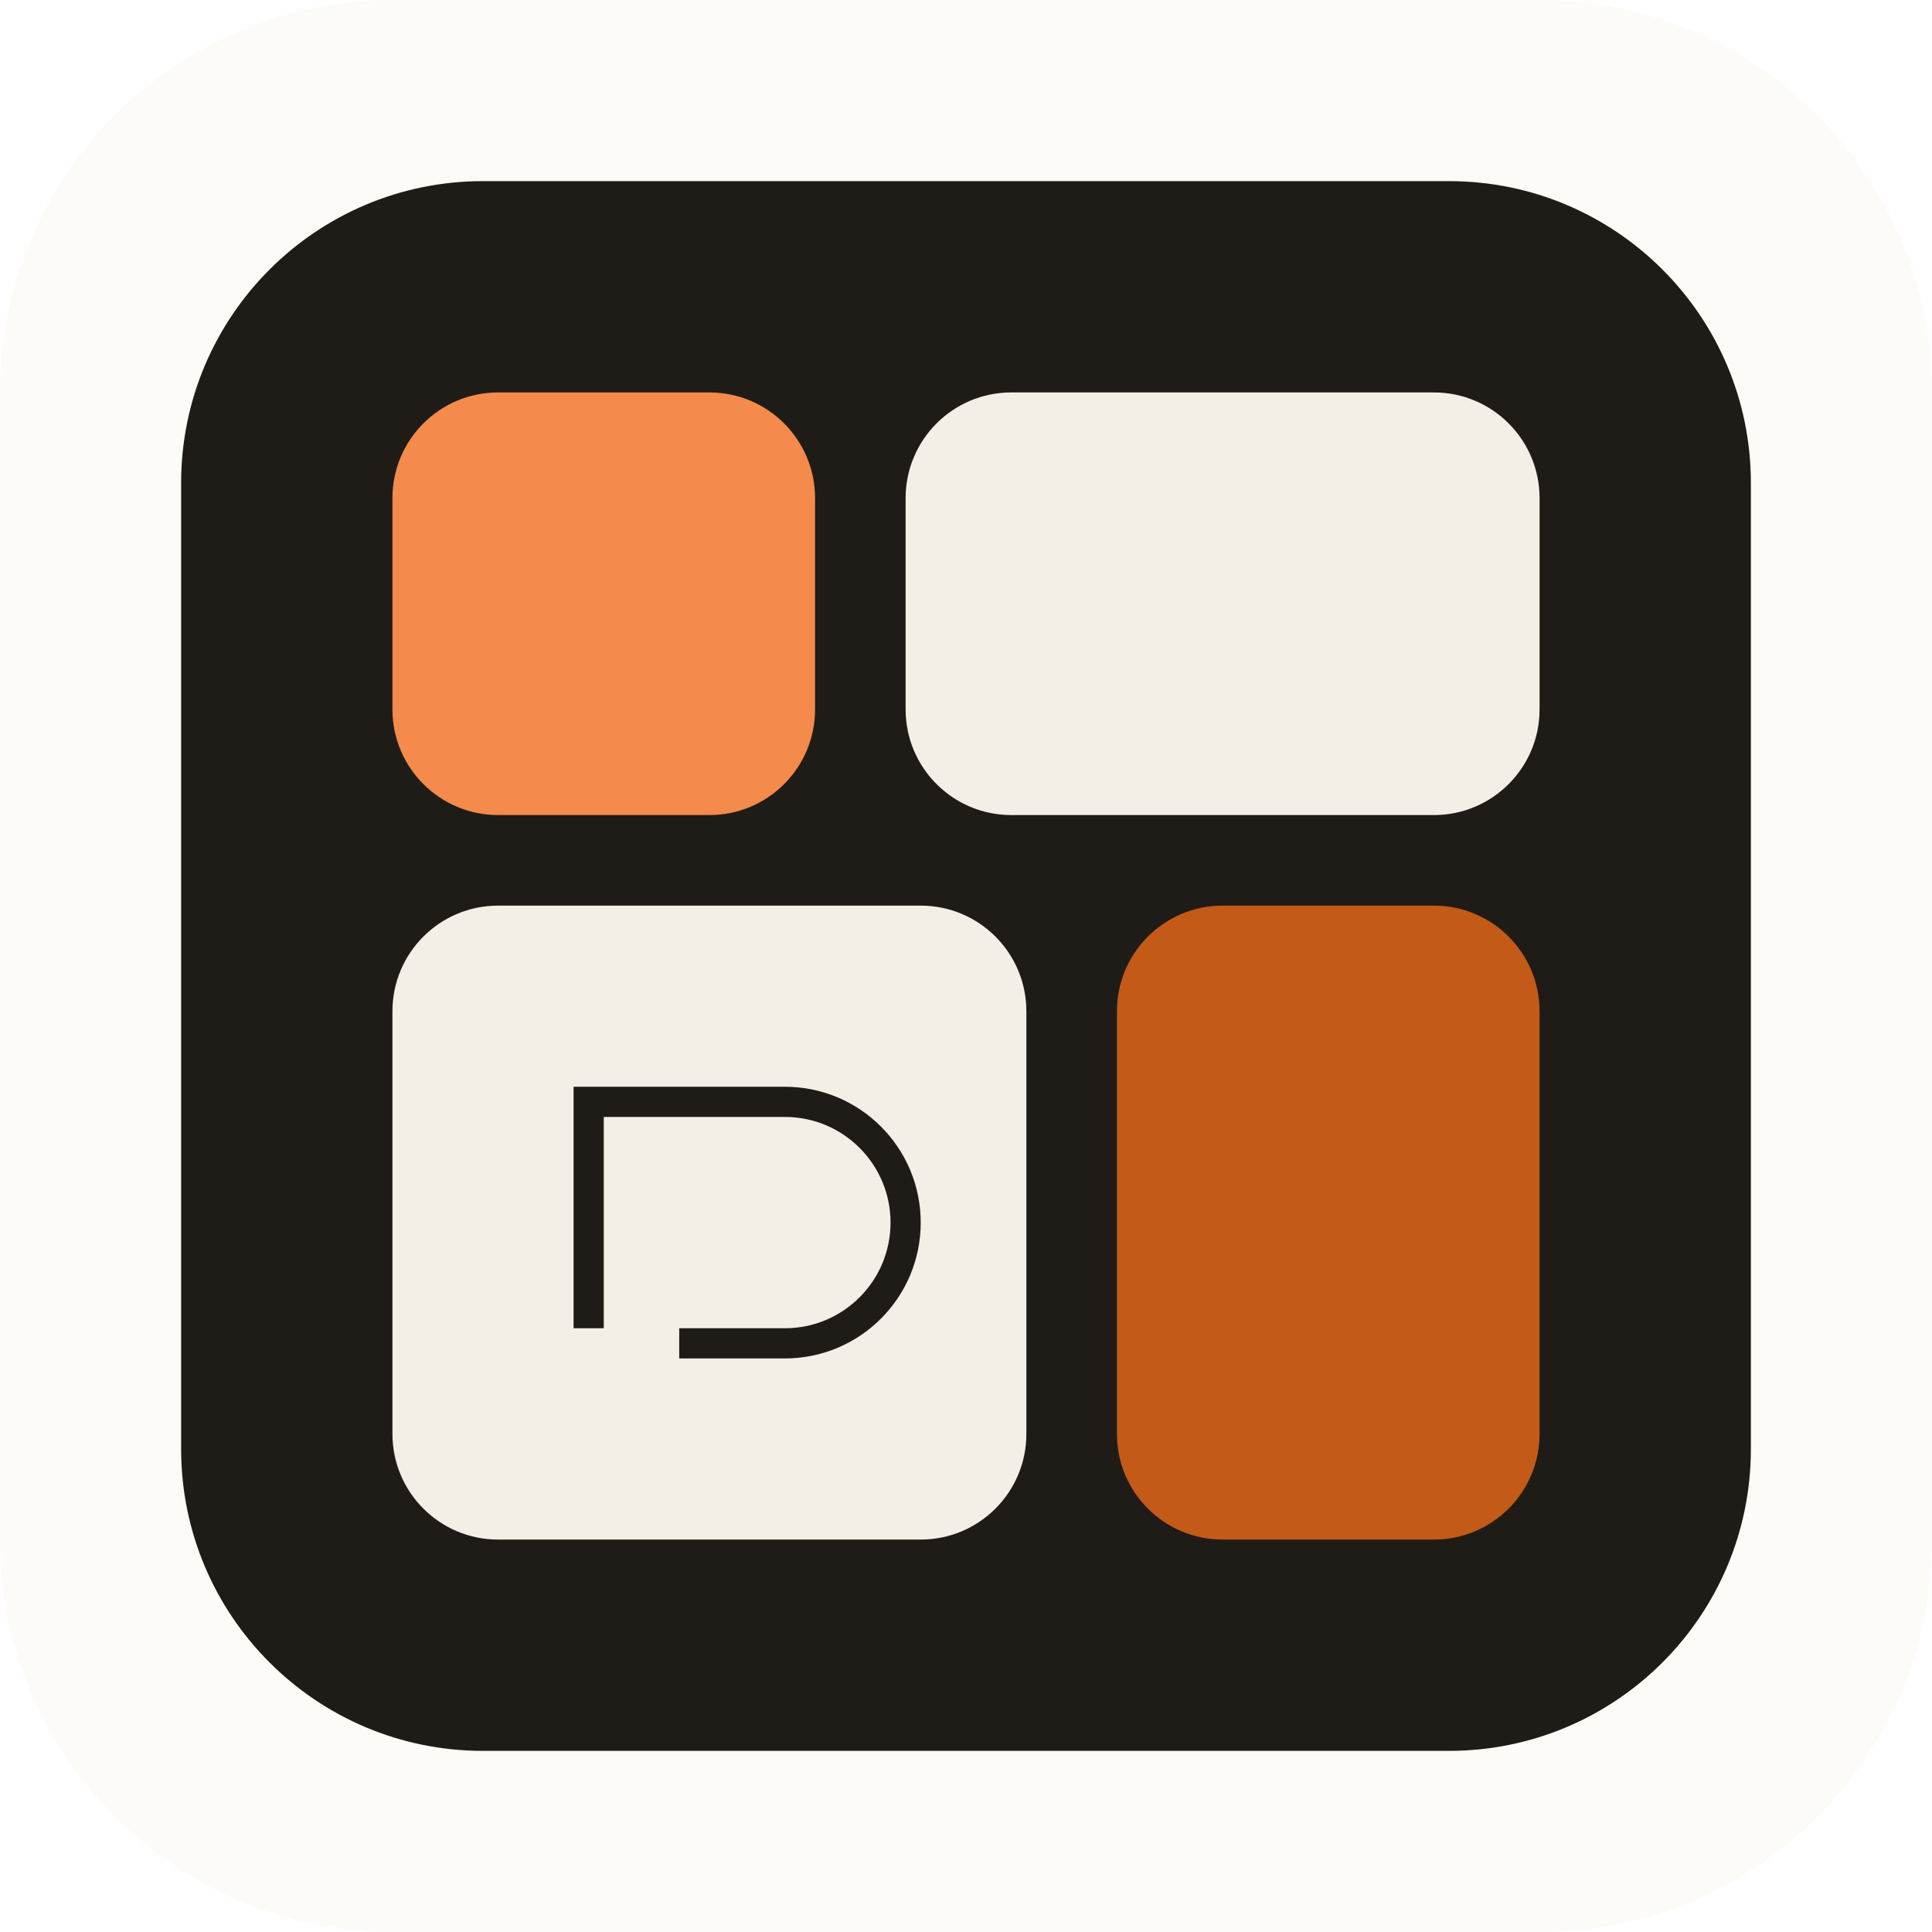
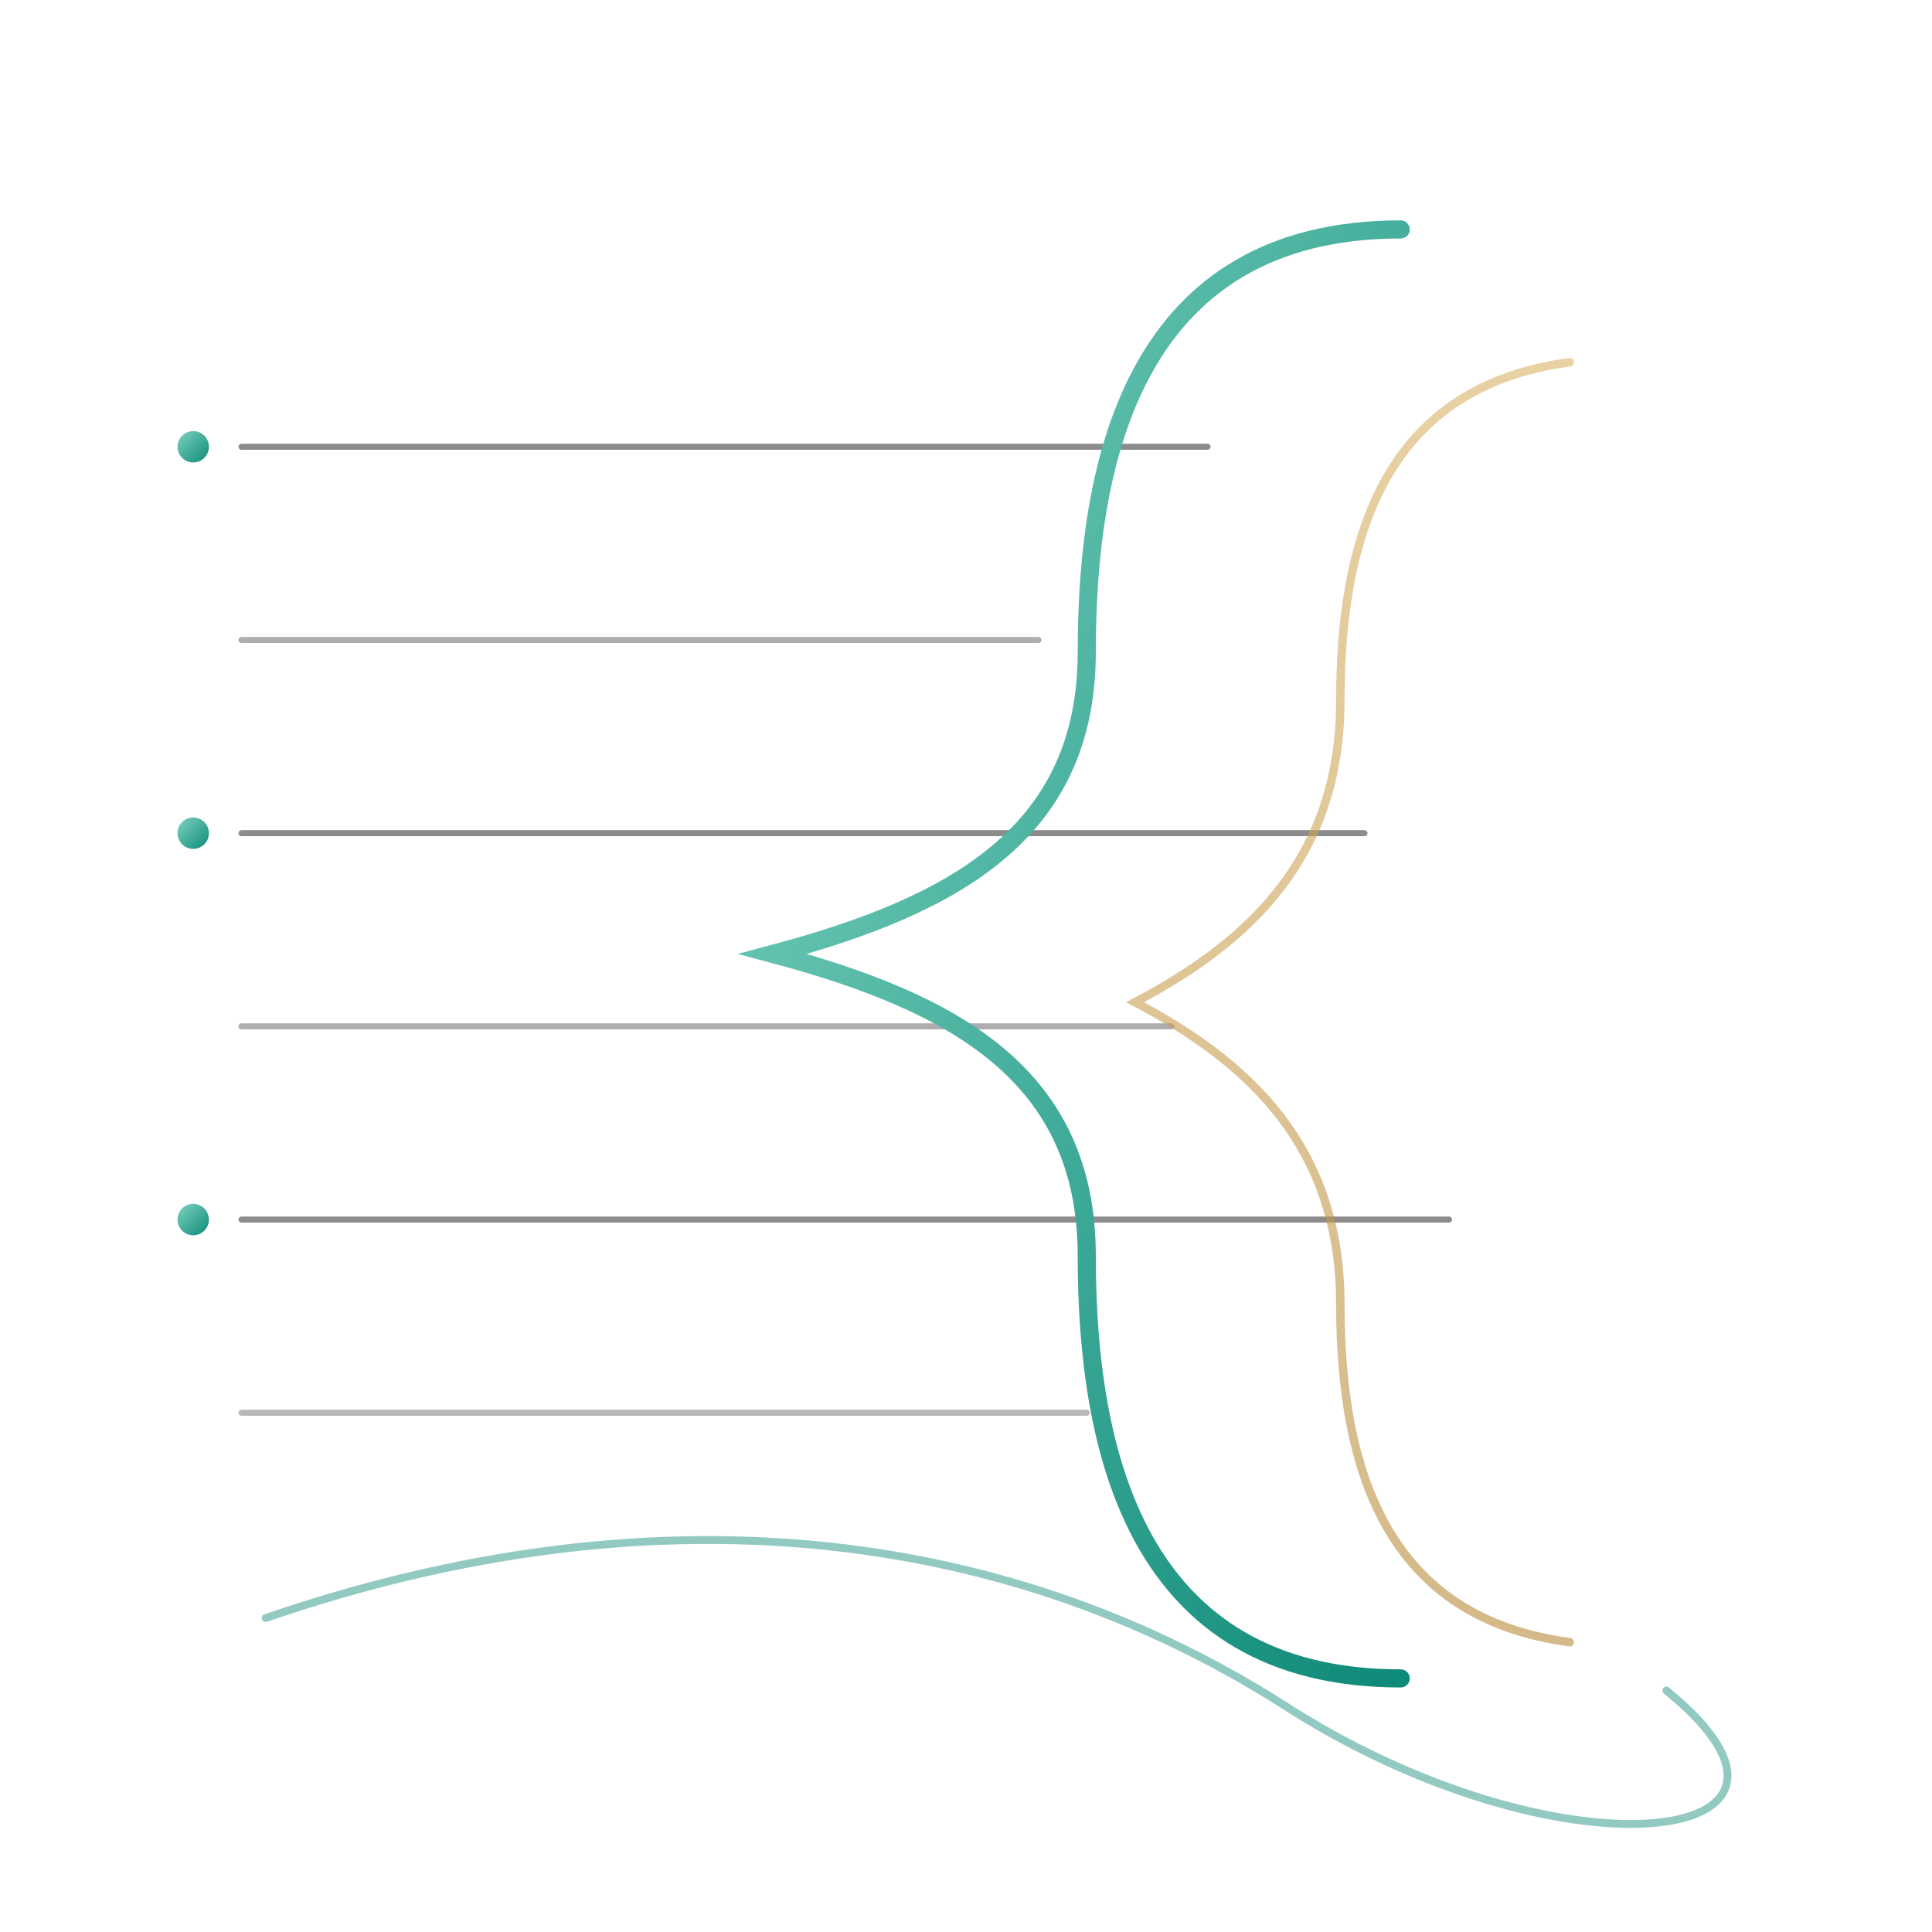
- <svg xmlns="http://www.w3.org/2000/svg" width="256" height="256" viewBox="0 0 256 256" fill="none">
-   <rect width="256" height="256" rx="52" fill="#FCFBF7" />
-   <rect x="24" y="24" width="208" height="208" rx="40" fill="#1F1C18" />
-   <rect x="52" y="52" width="56" height="56" rx="14" fill="#F48A4B" />
-   <rect x="120" y="52" width="84" height="56" rx="14" fill="#F4EFE6" />
-   <rect x="52" y="120" width="84" height="84" rx="14" fill="#F4EFE6" />
-   <rect x="148" y="120" width="56" height="84" rx="14" fill="#C45A17" />
-   <path d="M76 176V144H104C113.941 144 122 152.059 122 162C122 171.941 113.941 180 104 180H90V176H104C111.732 176 118 169.732 118 162C118 154.268 111.732 148 104 148H80V176H76Z" fill="#1F1C18" />
+ <svg xmlns="http://www.w3.org/2000/svg" viewBox="0 0 320 320" role="img" aria-label="registry.pkl mark">
+   <defs>
+     <linearGradient id="reg-gradient" x1="0" y1="0" x2="1" y2="1">
+       <stop offset="0%" stop-color="#7dd3c0" />
+       <stop offset="100%" stop-color="#0e8a78" />
+     </linearGradient>
+     <linearGradient id="reg-gradient-warm" x1="0" y1="0" x2="0" y2="1">
+       <stop offset="0%" stop-color="#d8b264" />
+       <stop offset="100%" stop-color="#b88a3a" />
+     </linearGradient>
+   </defs>
+   <g fill="none" stroke="currentColor" stroke-linecap="round" stroke-width="1">
+     <line x1="40" y1="74" x2="200" y2="74" stroke-opacity="0.45" />
+     <line x1="40" y1="106" x2="172" y2="106" stroke-opacity="0.32" />
+     <line x1="40" y1="138" x2="226" y2="138" stroke-opacity="0.45" />
+     <line x1="40" y1="170" x2="194" y2="170" stroke-opacity="0.32" />
+     <line x1="40" y1="202" x2="240" y2="202" stroke-opacity="0.45" />
+     <line x1="40" y1="234" x2="180" y2="234" stroke-opacity="0.28" />
+   </g>
+   <path d="M232 38c-44 0-52 38-52 70 0 30-22 42-52 50 30 8 52 20 52 50 0 32 8 70 52 70" fill="none" stroke="url(#reg-gradient)" stroke-width="3" stroke-linecap="round" />
+   <path d="M260 60c-30 4-38 28-38 56 0 26-15 40-34 50 19 10 34 24 34 50 0 28 8 52 38 56" fill="none" stroke="url(#reg-gradient-warm)" stroke-width="1.4" stroke-linecap="round" stroke-opacity="0.6" />
+   <path d="M44 268c64-22 122-15 168 14 46 30 96 24 64-2" fill="none" stroke="#0e8a78" stroke-width="1.3" stroke-linecap="round" stroke-opacity="0.45">
+     <animate attributeName="stroke-opacity" values="0.3;0.6;0.3" dur="9s" repeatCount="indefinite" />
+   </path>
+   <circle cx="32" cy="74" r="2.6" fill="url(#reg-gradient)" />
+   <circle cx="32" cy="138" r="2.6" fill="url(#reg-gradient)" />
+   <circle cx="32" cy="202" r="2.6" fill="url(#reg-gradient)" />
</svg>
